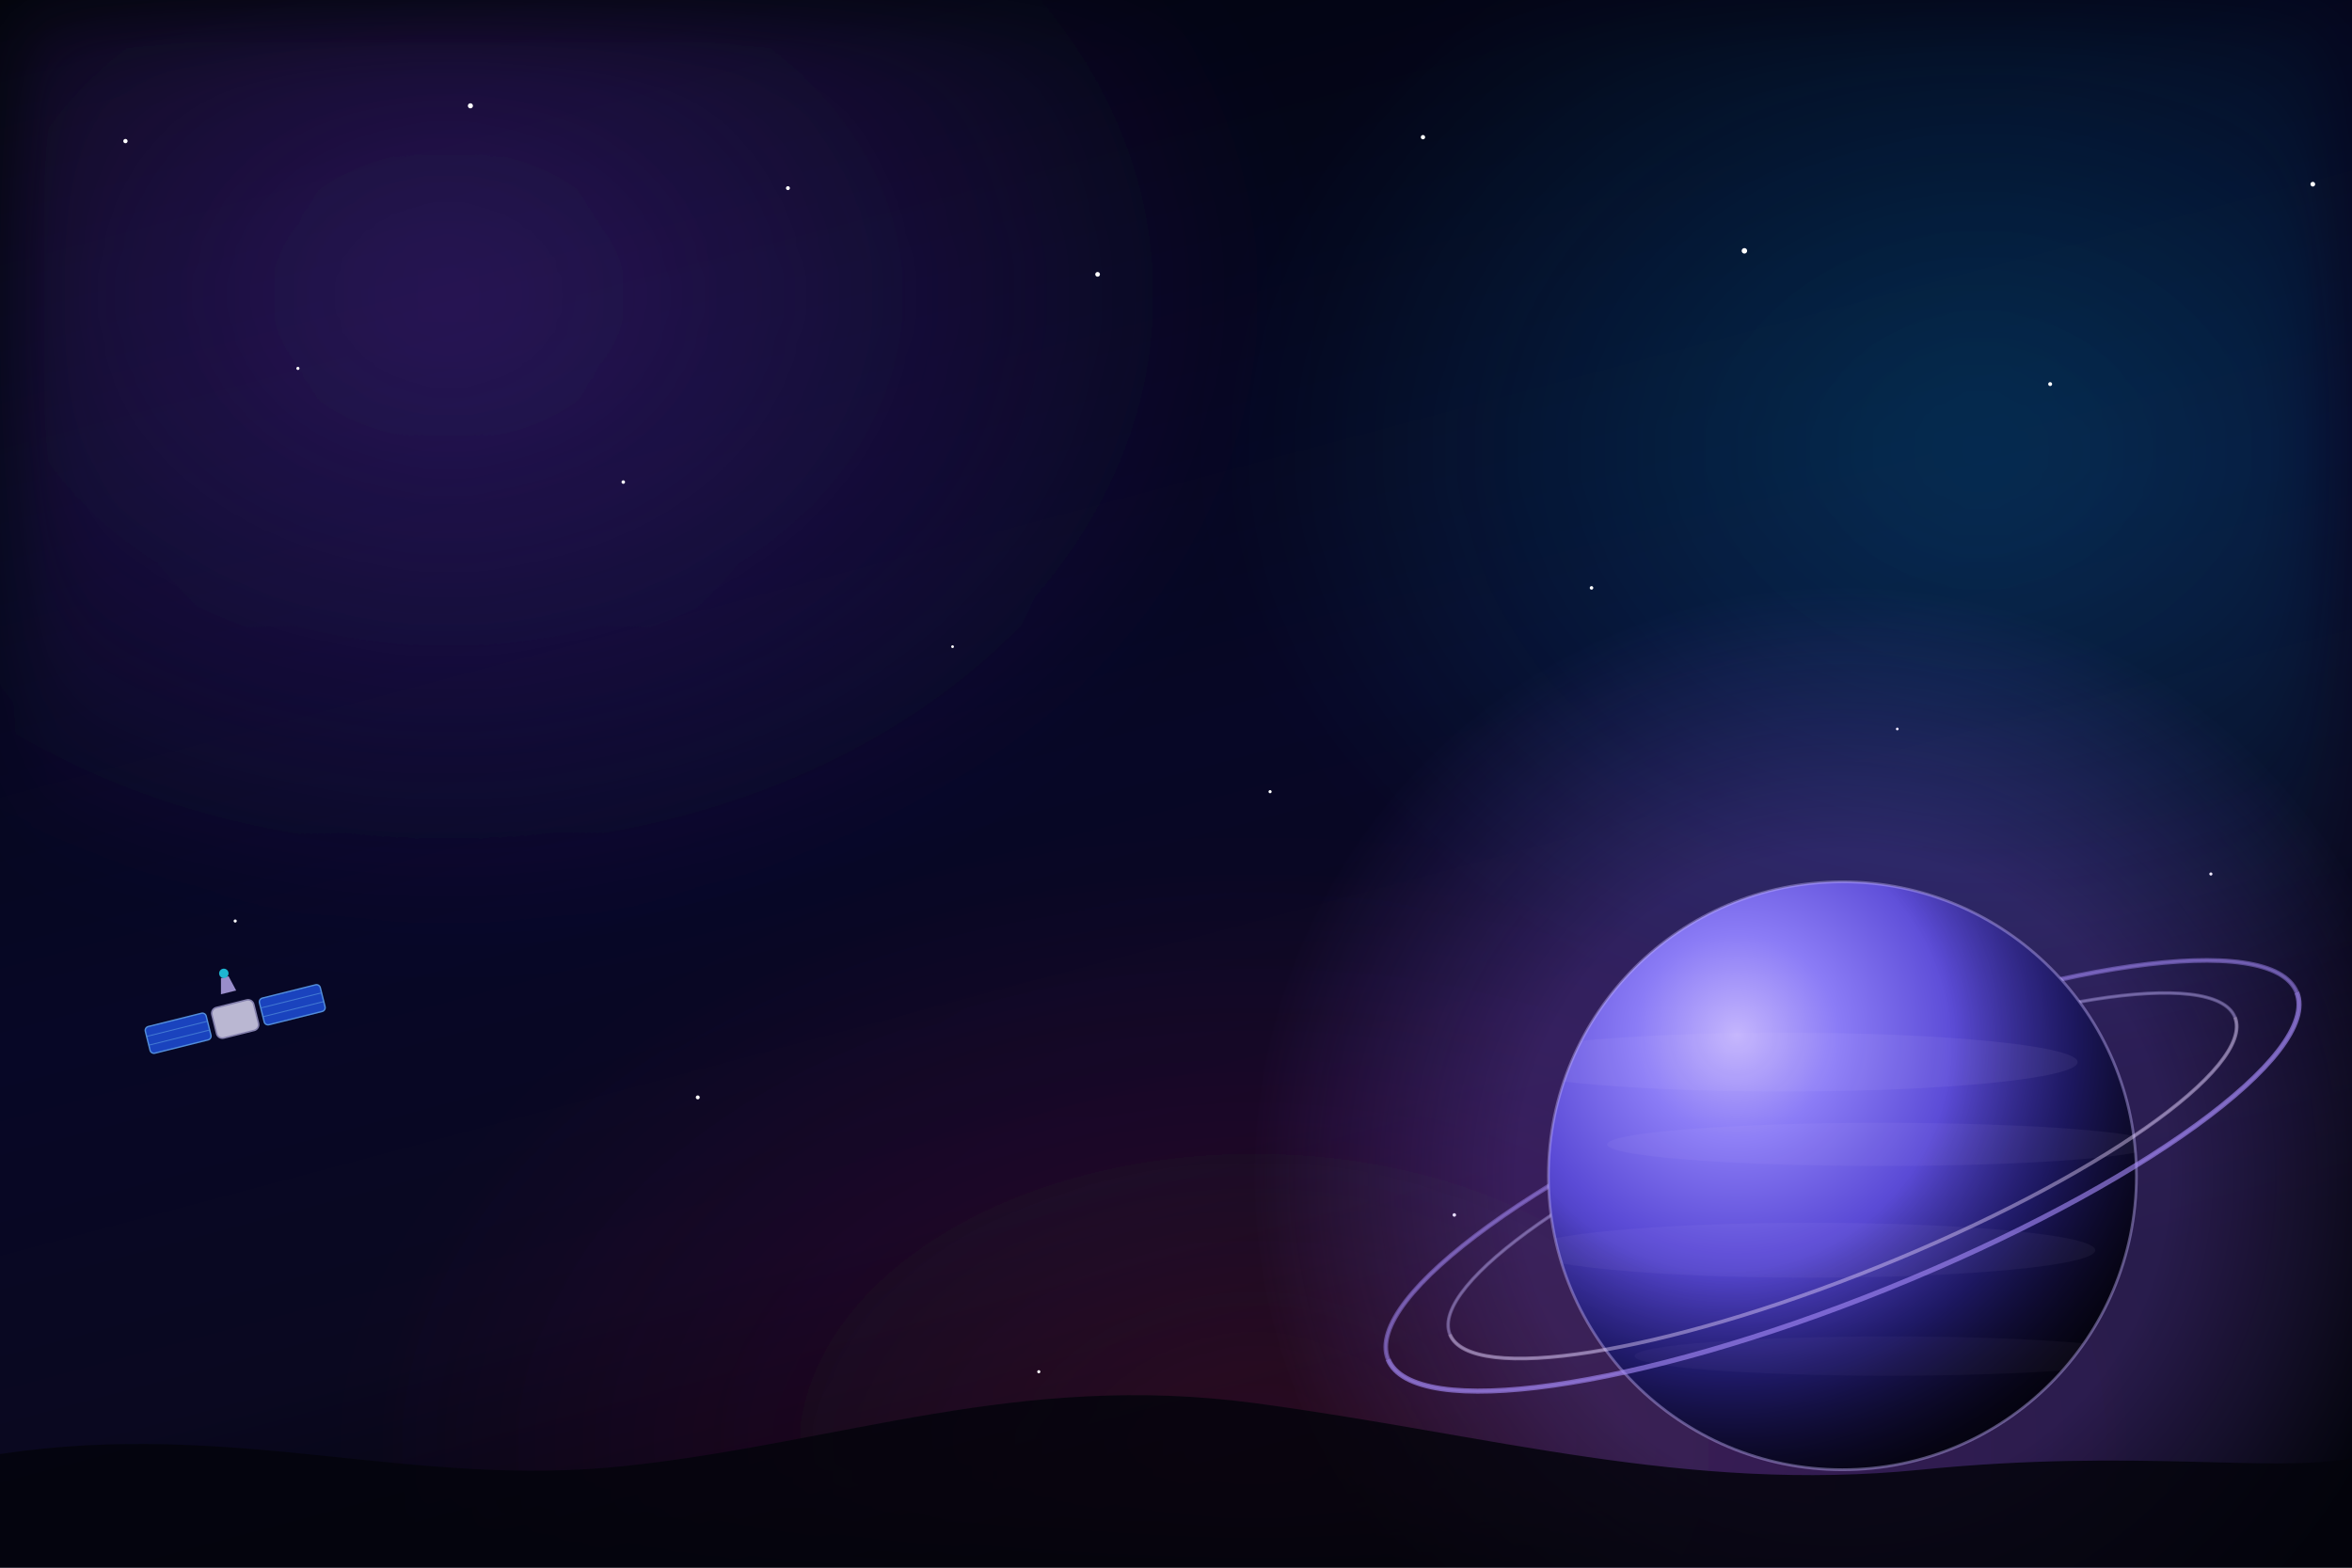
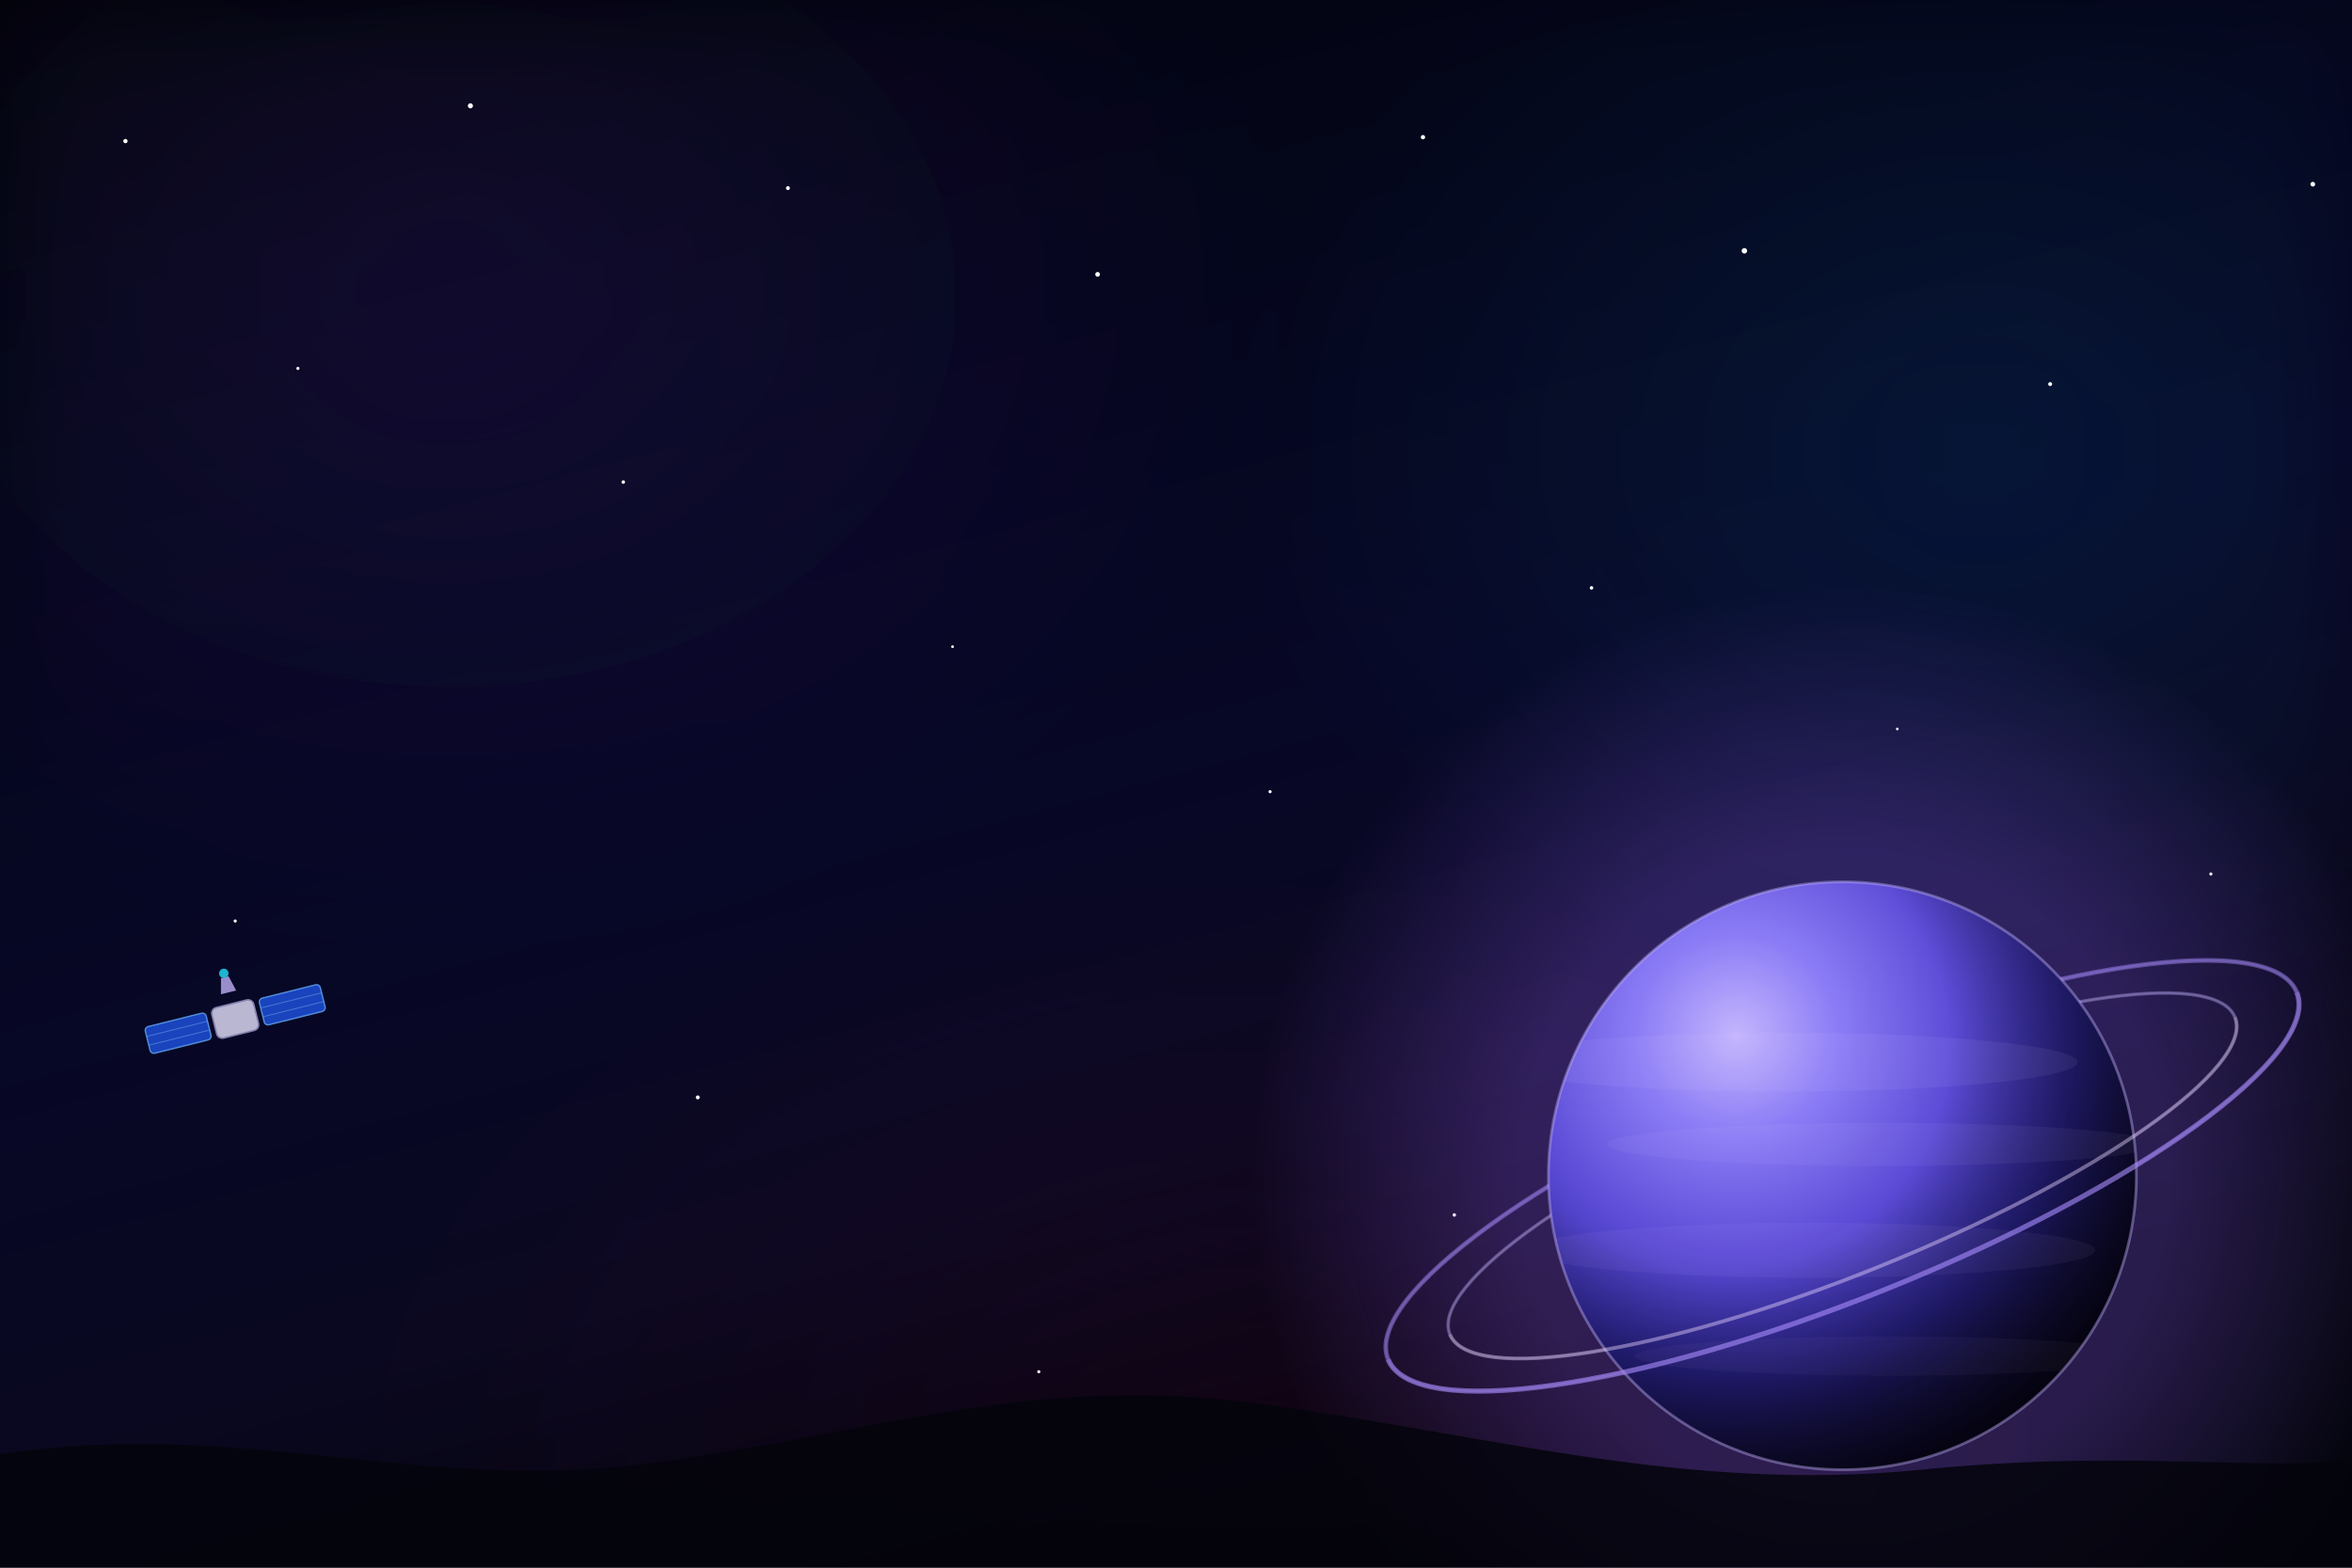
<svg xmlns="http://www.w3.org/2000/svg" viewBox="0 0 1200 800" preserveAspectRatio="xMidYMid slice" role="img" aria-label="A night sky over a ringed planet">
  <defs>
    <linearGradient id="sky" x1="0" y1="0" x2="0.4" y2="1">
      <stop offset="0" stop-color="#02030a" />
      <stop offset="0.30" stop-color="#04061a" />
      <stop offset="0.58" stop-color="#070726" />
      <stop offset="0.80" stop-color="#0a0820" />
      <stop offset="1" stop-color="#02030a" />
    </linearGradient>
    <radialGradient id="neb1" cx="0.5" cy="0.5" r="0.5">
-       <stop offset="0" stop-color="#7c3aed" stop-opacity="0.30" />
+       <stop offset="0" stop-color="#7c3aed" stop-opacity="0.11" />
      <stop offset="1" stop-color="#7c3aed" stop-opacity="0" />
    </radialGradient>
    <radialGradient id="neb2" cx="0.5" cy="0.5" r="0.5">
-       <stop offset="0" stop-color="#0ea5e9" stop-opacity="0.24" />
+       <stop offset="0" stop-color="#0ea5e9" stop-opacity="0.09" />
      <stop offset="1" stop-color="#0ea5e9" stop-opacity="0" />
    </radialGradient>
    <radialGradient id="neb3" cx="0.5" cy="0.5" r="0.5">
-       <stop offset="0" stop-color="#db2777" stop-opacity="0.18" />
+       <stop offset="0" stop-color="#db2777" stop-opacity="0.06" />
      <stop offset="1" stop-color="#db2777" stop-opacity="0" />
    </radialGradient>
    <radialGradient id="planetLit" cx="0.32" cy="0.26" r="0.78">
      <stop offset="0" stop-color="#c4b5fd" />
      <stop offset="0.22" stop-color="#8b7cf6" />
      <stop offset="0.48" stop-color="#5b4bd6" />
      <stop offset="0.74" stop-color="#2d2596" />
      <stop offset="1" stop-color="#120c3d" />
    </radialGradient>
    <radialGradient id="planetShade" cx="0.30" cy="0.28" r="0.85">
      <stop offset="0.45" stop-color="#000000" stop-opacity="0" />
      <stop offset="1" stop-color="#000000" stop-opacity="0.82" />
    </radialGradient>
    <radialGradient id="planetHalo" cx="0.5" cy="0.5" r="0.5">
      <stop offset="0.55" stop-color="#8b5cf6" stop-opacity="0.28" />
      <stop offset="1" stop-color="#8b5cf6" stop-opacity="0" />
    </radialGradient>
    <radialGradient id="glowStar" cx="0.5" cy="0.5" r="0.5">
      <stop offset="0" stop-color="#ffffff" stop-opacity="1" />
      <stop offset="1" stop-color="#ffffff" stop-opacity="0" />
    </radialGradient>
    <radialGradient id="cstar" cx="0.5" cy="0.5" r="0.5">
      <stop offset="0" stop-color="#a5f3fc" stop-opacity="1" />
      <stop offset="0.4" stop-color="#22d3ee" stop-opacity="0.55" />
      <stop offset="1" stop-color="#22d3ee" stop-opacity="0" />
    </radialGradient>
    <filter id="soften" x="-60%" y="-60%" width="220%" height="220%">
      <feGaussianBlur stdDeviation="3" />
    </filter>
    <filter id="haze" x="-50%" y="-50%" width="200%" height="200%">
      <feGaussianBlur stdDeviation="26" />
    </filter>
    <filter id="twinkleBlur" x="-100%" y="-100%" width="300%" height="300%">
      <feGaussianBlur stdDeviation="1.6" />
    </filter>
  </defs>
  <rect width="1200" height="800" fill="url(#sky)" />
  <ellipse cx="230" cy="150" rx="420" ry="330" fill="url(#neb1)" filter="url(#haze)" />
  <ellipse cx="1010" cy="230" rx="380" ry="300" fill="url(#neb2)" filter="url(#haze)" />
  <ellipse cx="640" cy="740" rx="460" ry="300" fill="url(#neb3)" filter="url(#haze)" />
  <g fill="#ffffff">
    <circle cx="64" cy="72" r="1.1">
      <animate attributeName="opacity" values=".2;.9;.2" dur="4.2s" repeatCount="indefinite" />
    </circle>
    <circle cx="152" cy="188" r="0.8">
      <animate attributeName="opacity" values=".7;.25;.7" dur="3.1s" repeatCount="indefinite" />
    </circle>
    <circle cx="240" cy="54" r="1.3">
      <animate attributeName="opacity" values=".3;1;.3" dur="5.4s" repeatCount="indefinite" />
    </circle>
    <circle cx="318" cy="246" r="0.9">
      <animate attributeName="opacity" values=".55;.15;.55" dur="3.6s" repeatCount="indefinite" />
    </circle>
    <circle cx="402" cy="96" r="1.0">
      <animate attributeName="opacity" values=".25;.95;.25" dur="4.8s" repeatCount="indefinite" />
    </circle>
    <circle cx="486" cy="330" r="0.7">
      <animate attributeName="opacity" values=".6;.2;.6" dur="2.9s" repeatCount="indefinite" />
    </circle>
    <circle cx="560" cy="140" r="1.2">
      <animate attributeName="opacity" values=".35;1;.35" dur="6.1s" repeatCount="indefinite" />
    </circle>
    <circle cx="648" cy="404" r="0.8">
      <animate attributeName="opacity" values=".5;.1;.5" dur="3.4s" repeatCount="indefinite" />
    </circle>
    <circle cx="726" cy="70" r="1.1">
      <animate attributeName="opacity" values=".28;.88;.28" dur="5.0s" repeatCount="indefinite" />
    </circle>
    <circle cx="812" cy="300" r="0.9">
      <animate attributeName="opacity" values=".65;.2;.65" dur="3.9s" repeatCount="indefinite" />
    </circle>
    <circle cx="890" cy="128" r="1.4">
      <animate attributeName="opacity" values=".3;1;.3" dur="4.4s" repeatCount="indefinite" />
    </circle>
    <circle cx="968" cy="372" r="0.7">
      <animate attributeName="opacity" values=".55;.15;.55" dur="2.7s" repeatCount="indefinite" />
    </circle>
    <circle cx="1046" cy="196" r="1.0">
      <animate attributeName="opacity" values=".4;.95;.4" dur="5.7s" repeatCount="indefinite" />
    </circle>
    <circle cx="1128" cy="446" r="0.8">
      <animate attributeName="opacity" values=".5;.12;.5" dur="3.3s" repeatCount="indefinite" />
    </circle>
    <circle cx="1180" cy="94" r="1.2">
      <animate attributeName="opacity" values=".33;.9;.33" dur="4.6s" repeatCount="indefinite" />
    </circle>
    <circle cx="120" cy="470" r="0.8">
      <animate attributeName="opacity" values=".45;.12;.45" dur="3.8s" repeatCount="indefinite" />
    </circle>
    <circle cx="356" cy="560" r="1.0">
      <animate attributeName="opacity" values=".3;.85;.3" dur="5.2s" repeatCount="indefinite" />
    </circle>
    <circle cx="742" cy="620" r="0.9">
      <animate attributeName="opacity" values=".52;.14;.52" dur="4.0s" repeatCount="indefinite" />
    </circle>
    <circle cx="1010" cy="580" r="1.1">
      <animate attributeName="opacity" values=".26;.92;.26" dur="5.9s" repeatCount="indefinite" />
    </circle>
    <circle cx="530" cy="700" r="0.8">
      <animate attributeName="opacity" values=".6;.18;.6" dur="3.5s" repeatCount="indefinite" />
    </circle>
  </g>
  <g transform="translate(940,600)">
    <circle r="300" fill="url(#planetHalo)">
      <animate attributeName="r" values="290;312;290" dur="11s" repeatCount="indefinite" />
    </circle>
    <g transform="rotate(-22)">
      <ellipse rx="250" ry="62" fill="none" stroke="#a78bfa" stroke-width="1.2" opacity="0.30" />
      <ellipse rx="216" ry="50" fill="none" stroke="#c4b5fd" stroke-width="0.9" opacity="0.22" />
      <clipPath id="ringBack">
        <rect x="-320" y="-200" width="640" height="200" />
      </clipPath>
      <g clip-path="url(#ringBack)">
        <ellipse rx="250" ry="62" fill="none" stroke="#a78bfa" stroke-width="2.4" opacity="0.45" />
        <ellipse rx="216" ry="50" fill="none" stroke="#c4b5fd" stroke-width="1.8" opacity="0.34" />
      </g>
    </g>
    <circle r="150" fill="url(#planetLit)" />
    <circle r="150" fill="url(#planetShade)" />
    <g clip-path="url(#planetClip)" opacity="0.5">
      <clipPath id="planetClip">
        <circle r="150" />
      </clipPath>
      <ellipse cx="-30" cy="-58" rx="150" ry="15" fill="#e9d5ff" opacity="0.13" />
      <ellipse cx="20" cy="-16" rx="140" ry="11" fill="#e9d5ff" opacity="0.10" />
      <ellipse cx="-16" cy="38" rx="145" ry="14" fill="#e9d5ff" opacity="0.09" />
      <ellipse cx="24" cy="92" rx="130" ry="10" fill="#e9d5ff" opacity="0.07" />
    </g>
    <circle r="150" fill="none" stroke="#c4b5fd" stroke-width="1.4" opacity="0.42" />
    <g transform="rotate(-22)">
      <clipPath id="ringFront">
        <rect x="-320" y="0" width="640" height="200" />
      </clipPath>
      <g clip-path="url(#ringFront)">
        <ellipse rx="250" ry="62" fill="none" stroke="#a78bfa" stroke-width="2.6" opacity="0.62" />
        <ellipse rx="216" ry="50" fill="none" stroke="#e9d5ff" stroke-width="1.9" opacity="0.44" />
      </g>
    </g>
  </g>
  <g opacity="0.85">
    <g>
      <animateTransform attributeName="transform" type="translate" values="0,0; 46,-30; 0,0" dur="30s" repeatCount="indefinite" />
      <g transform="translate(120,520) rotate(-14)">
        <rect x="-11" y="-8" width="22" height="16" rx="3" fill="#d9d6f0" stroke="#9a95c4" stroke-width="0.8" />
        <rect x="-46" y="-7" width="32" height="14" rx="2" fill="#1d4ed8" stroke="#60a5fa" stroke-width="0.7" />
        <rect x="14" y="-7" width="32" height="14" rx="2" fill="#1d4ed8" stroke="#60a5fa" stroke-width="0.7" />
        <line x1="-46" y1="-2.3" x2="-14" y2="-2.3" stroke="#60a5fa" stroke-width="0.5" opacity="0.7" />
        <line x1="-46" y1="2.3" x2="-14" y2="2.3" stroke="#60a5fa" stroke-width="0.5" opacity="0.7" />
        <line x1="14" y1="-2.3" x2="46" y2="-2.3" stroke="#60a5fa" stroke-width="0.5" opacity="0.7" />
        <line x1="14" y1="2.3" x2="46" y2="2.3" stroke="#60a5fa" stroke-width="0.5" opacity="0.7" />
        <path d="M -4,-14 L 4,-14 L 2,-22 L -2,-22 Z" fill="#c4b5fd" opacity="0.9" />
        <circle cx="0" cy="-24" r="2.4" fill="#22d3ee">
          <animate attributeName="opacity" values=".2;1;.2" dur="2.2s" repeatCount="indefinite" />
        </circle>
      </g>
    </g>
  </g>
  <g>
    <line x1="0" y1="0" x2="-62" y2="24" stroke="#ffffff" stroke-width="1.4" opacity="0">
      <animate attributeName="opacity" values="0;.9;0" dur="6s" begin="2s" repeatCount="indefinite" />
      <animateTransform attributeName="transform" type="translate" values="1150,60; 420,330" dur="6s" begin="2s" repeatCount="indefinite" />
    </line>
    <line x1="0" y1="0" x2="-52" y2="20" stroke="#ffffff" stroke-width="1.2" opacity="0">
      <animate attributeName="opacity" values="0;.85;0" dur="8s" begin="5.2s" repeatCount="indefinite" />
      <animateTransform attributeName="transform" type="translate" values="820,120; 180,470" dur="8s" begin="5.2s" repeatCount="indefinite" />
    </line>
    <line x1="0" y1="0" x2="-46" y2="18" stroke="#a5f3fc" stroke-width="1.1" opacity="0">
      <animate attributeName="opacity" values="0;.8;0" dur="11s" begin="8.4s" repeatCount="indefinite" />
      <animateTransform attributeName="transform" type="translate" values="400,40; -60,300" dur="11s" begin="8.4s" repeatCount="indefinite" />
    </line>
  </g>
  <path d="M0,800 L0,742 C 120,724 210,760 320,748 C 430,736 520,700 640,716            C 760,732 860,762 980,750 C 1090,739 1160,752 1200,744 L1200,800 Z" fill="#03040c" opacity="0.85" />
</svg>
